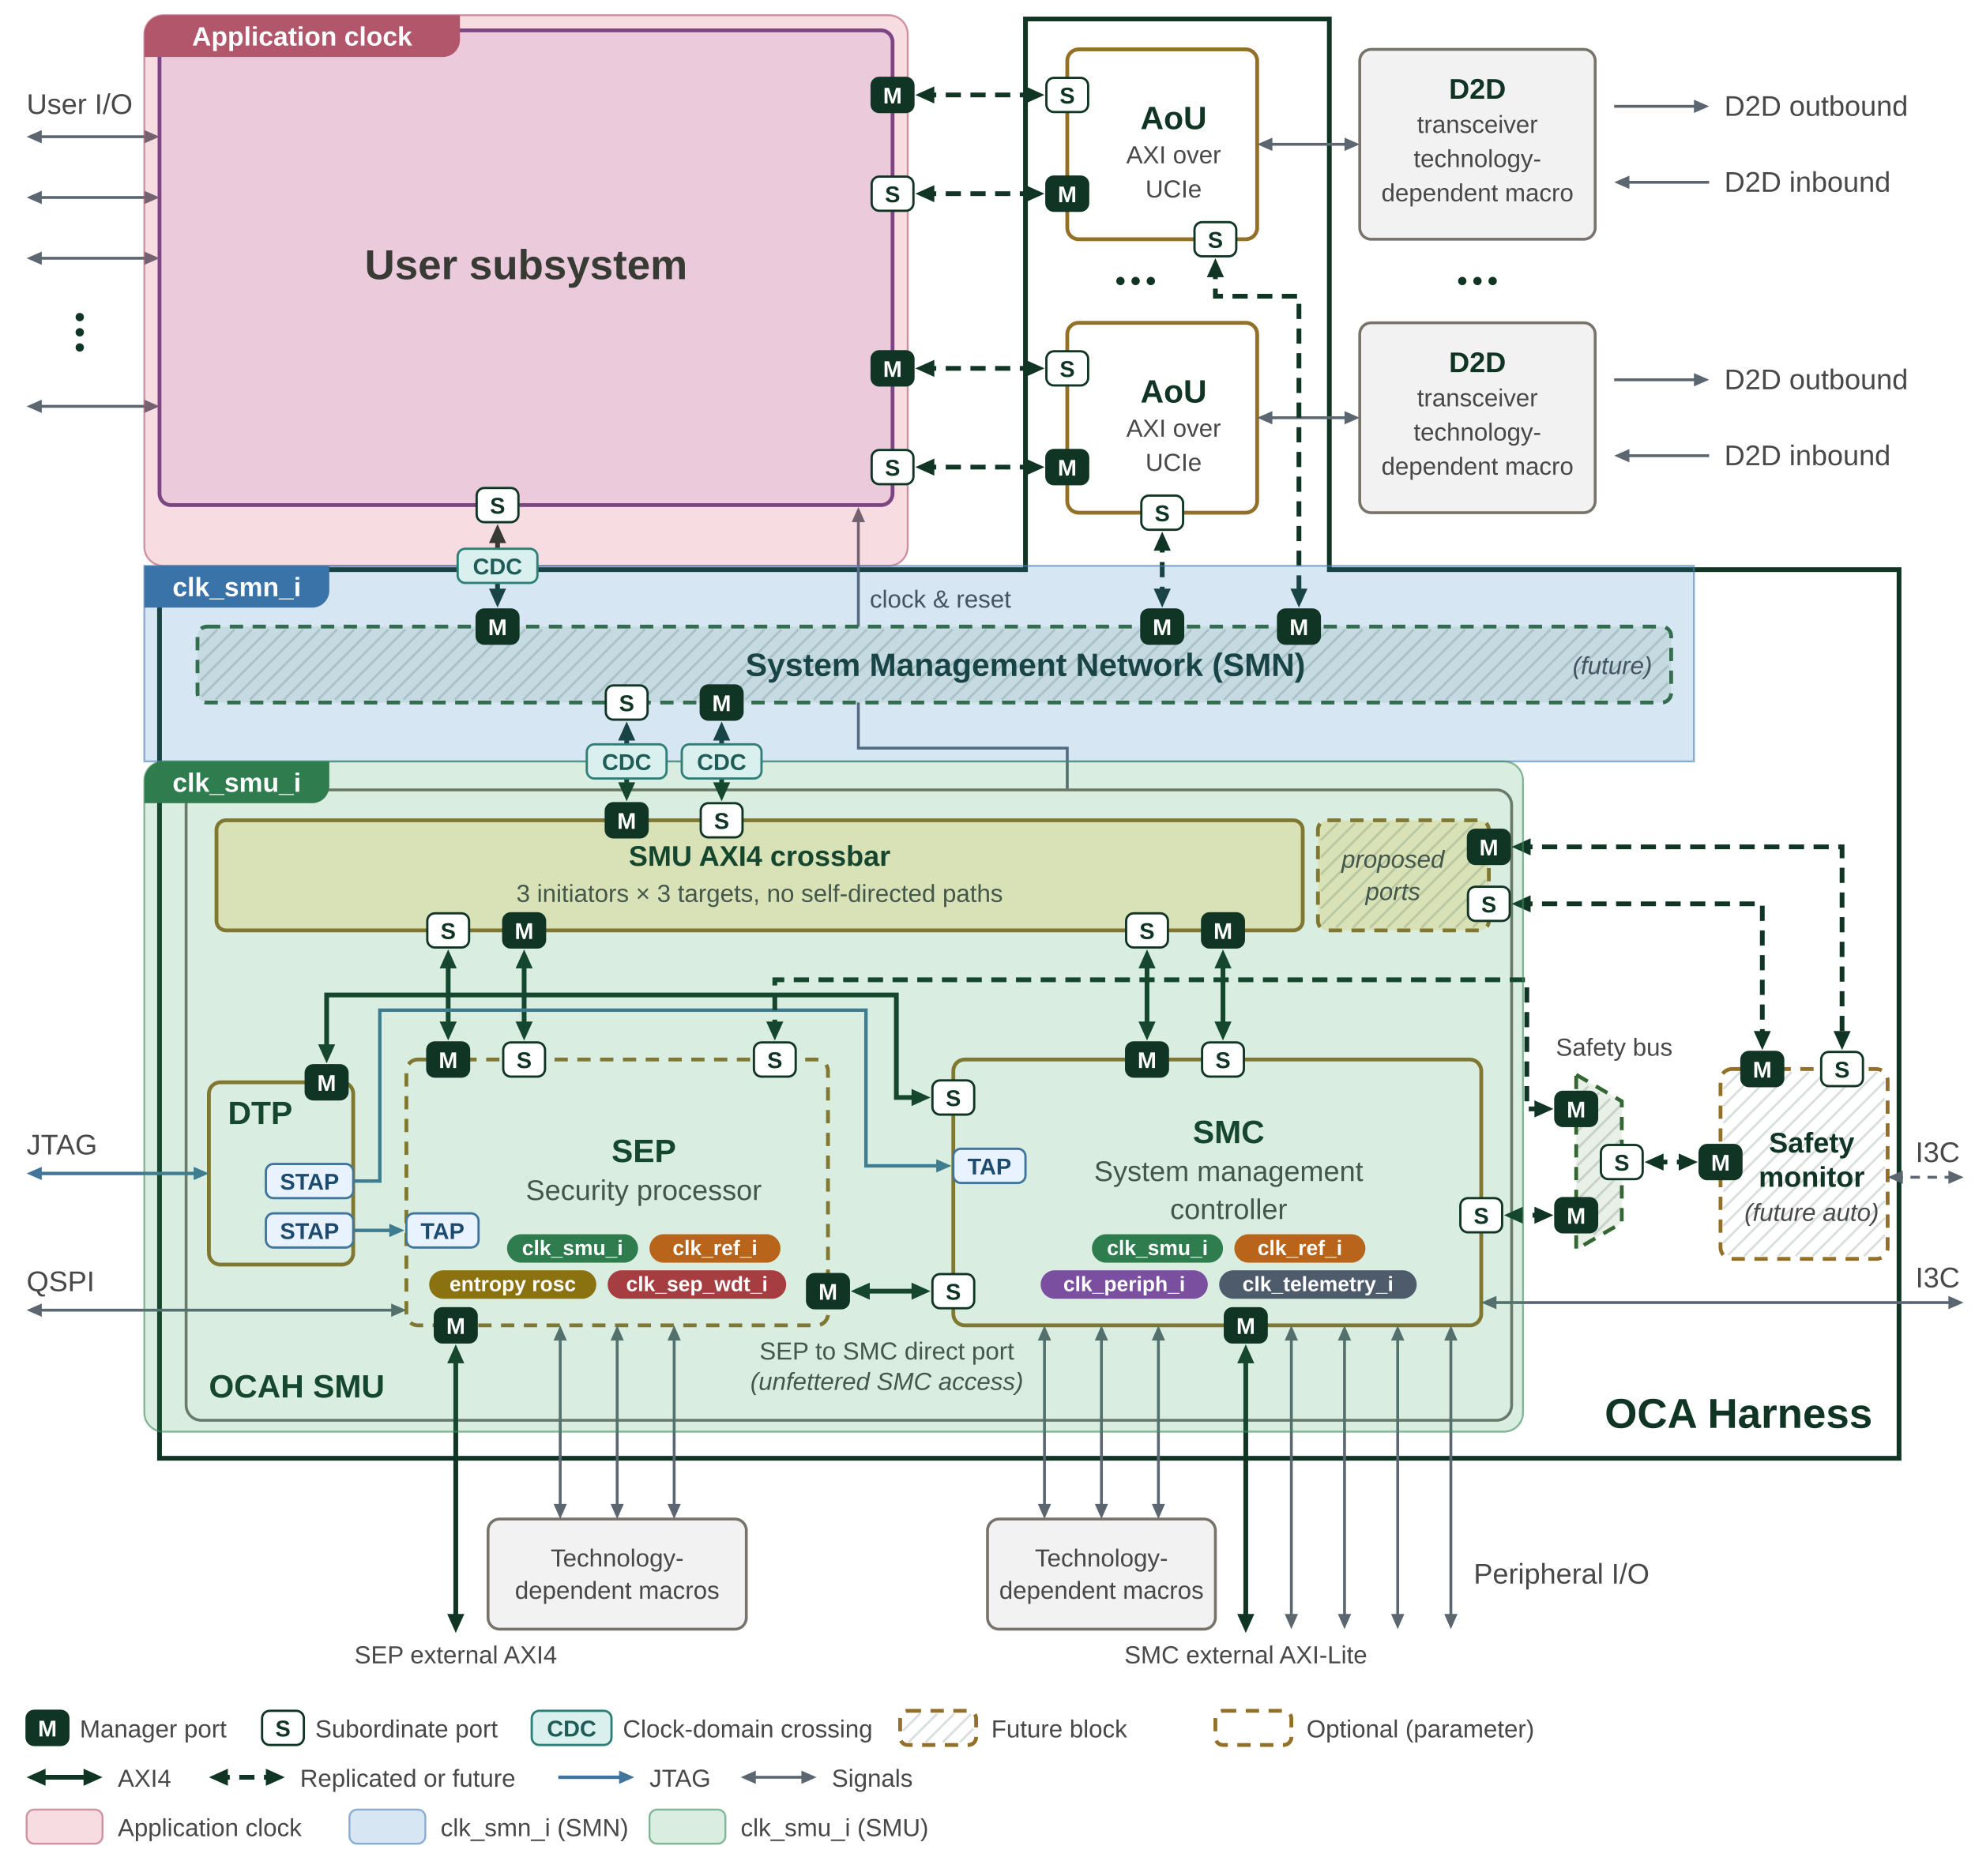
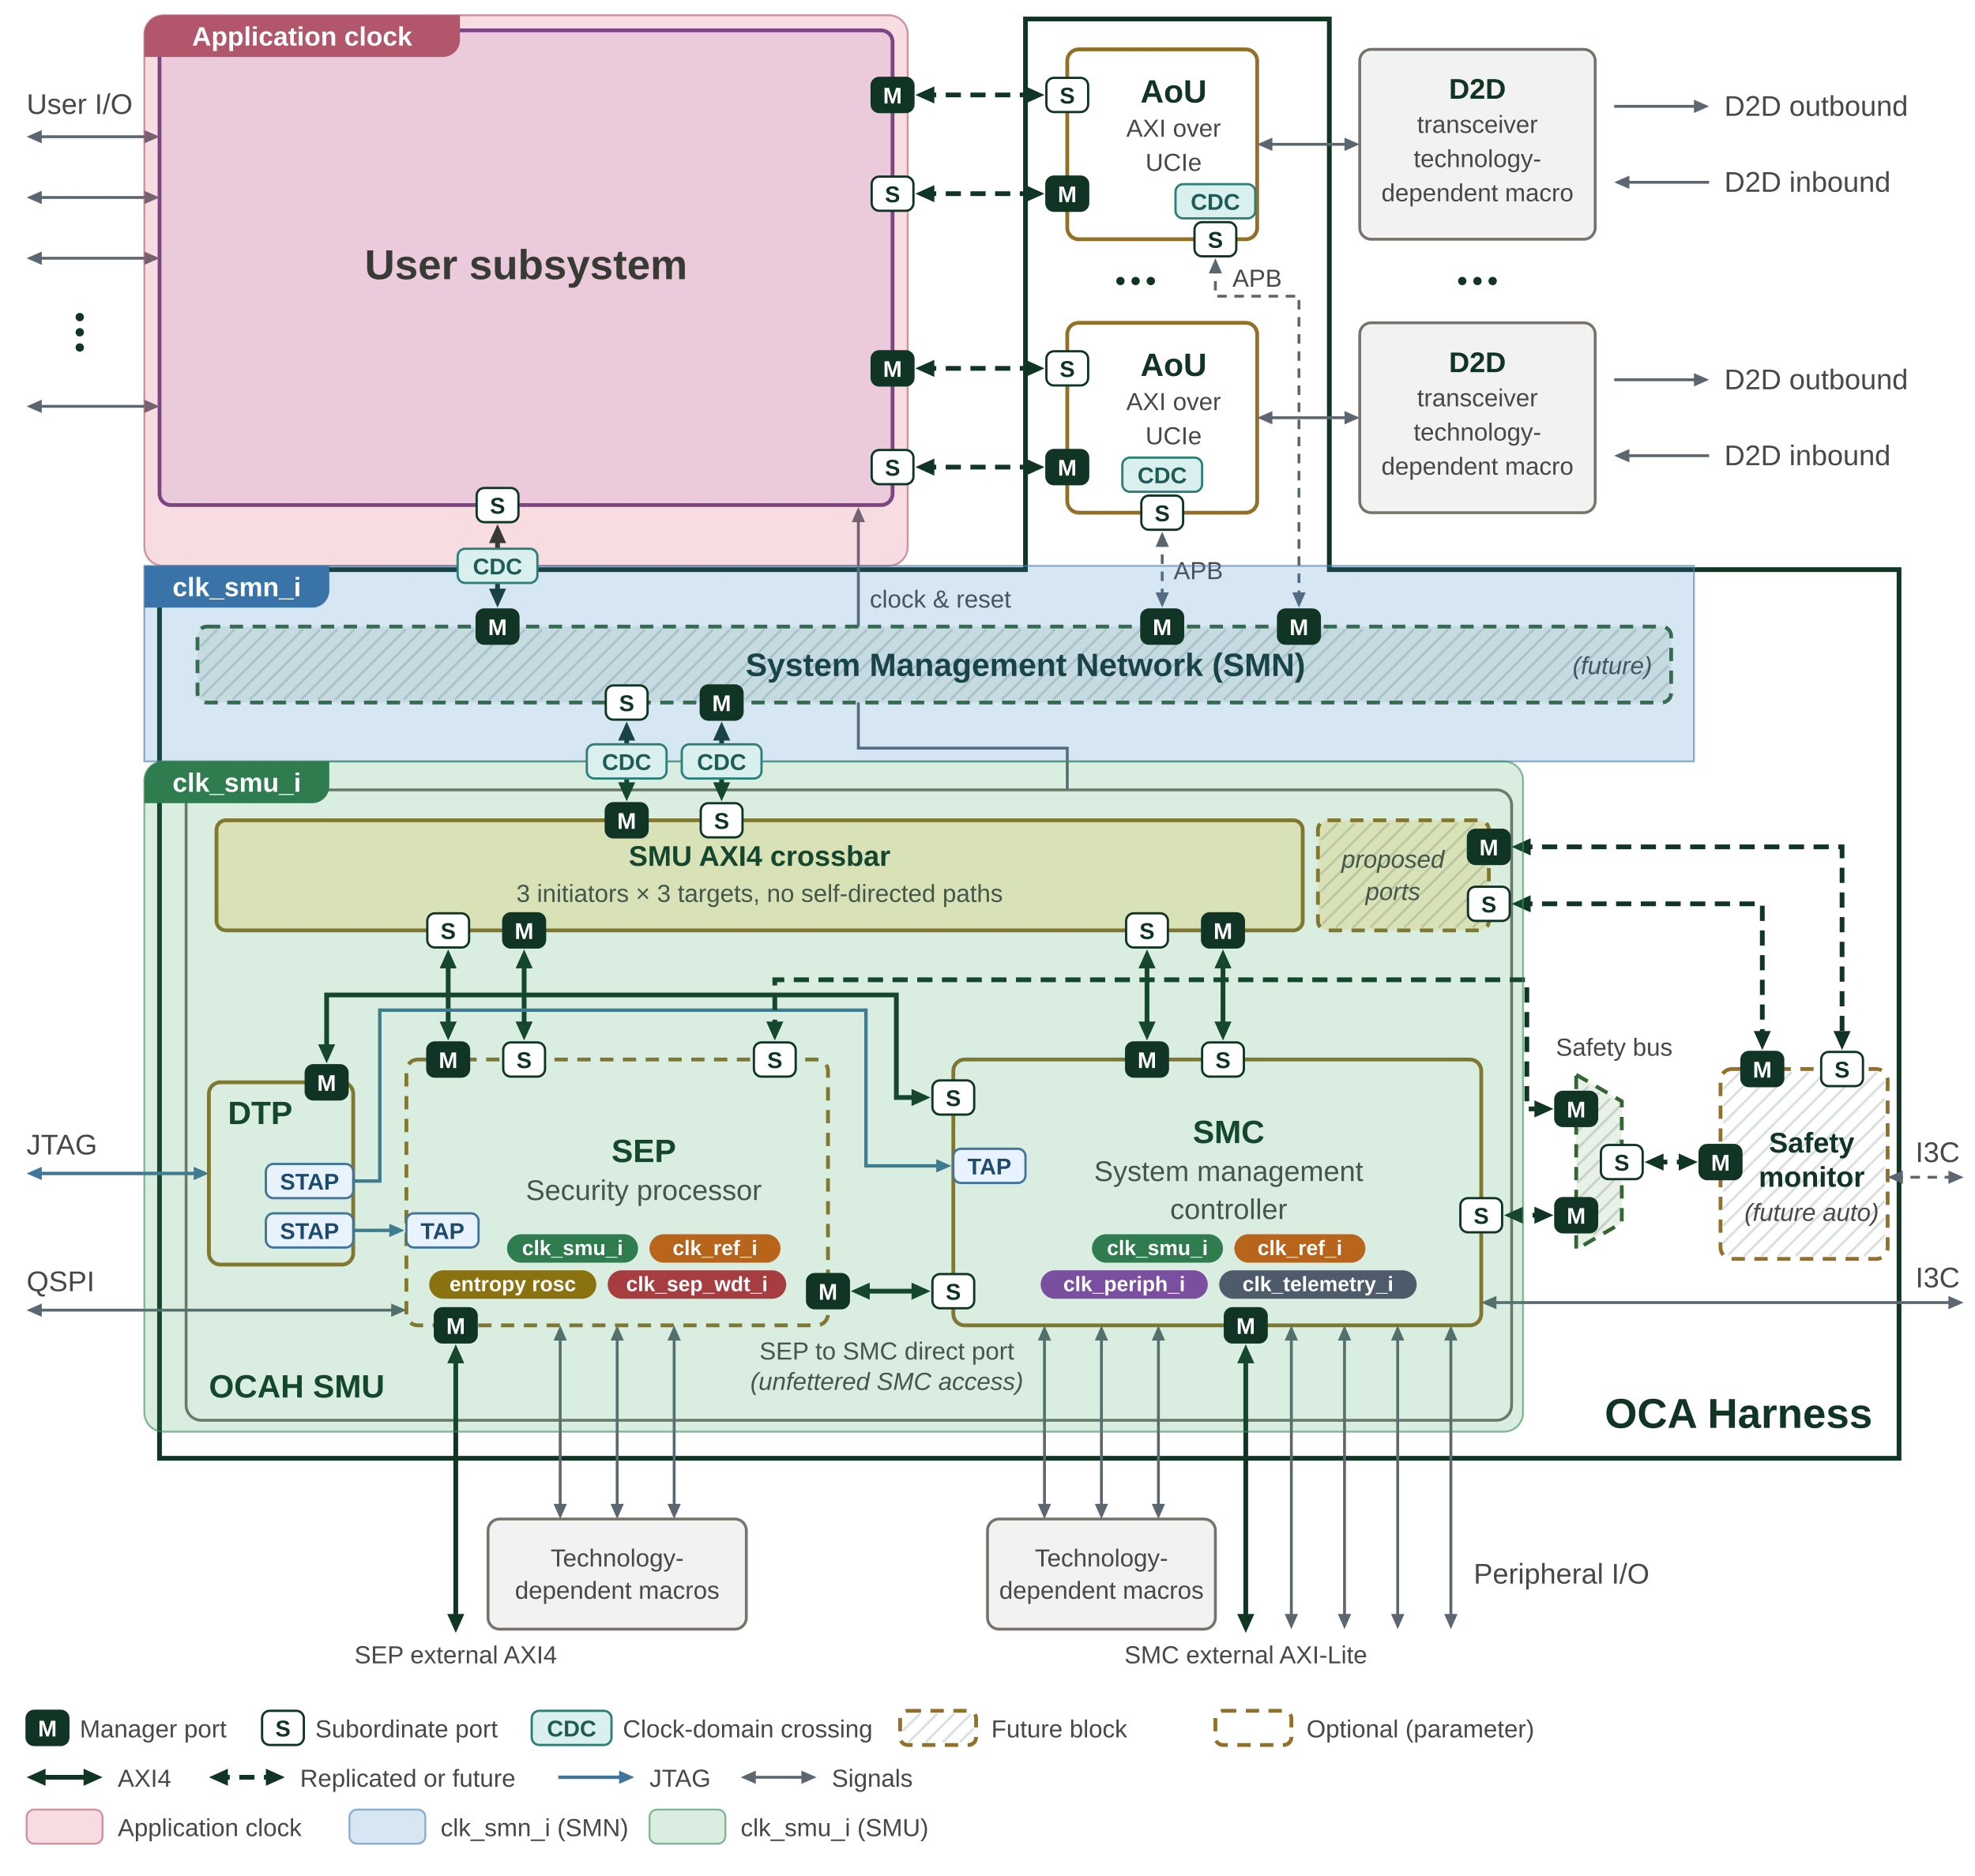
<svg xmlns="http://www.w3.org/2000/svg" width="1040" height="988" viewBox="0 0 1040 988" role="img" aria-labelledby="title desc">
  <defs>
    <marker id="ae" markerUnits="userSpaceOnUse" markerWidth="10" markerHeight="9" refX="7" refY="4.5" orient="auto">
      <path d="M0,0 L10,4.5 L0,9 Z" fill="#103525" />
    </marker>
    <marker id="as" markerUnits="userSpaceOnUse" markerWidth="10" markerHeight="9" refX="3" refY="4.5" orient="auto">
      <path d="M10,0 L0,4.5 L10,9 Z" fill="#103525" />
    </marker>
    <marker id="ge" markerUnits="userSpaceOnUse" markerWidth="8" markerHeight="7" refX="5" refY="3.5" orient="auto">
      <path d="M0,0 L8,3.5 L0,7 Z" fill="#5b6670" />
    </marker>
    <marker id="gs" markerUnits="userSpaceOnUse" markerWidth="8" markerHeight="7" refX="3" refY="3.5" orient="auto">
      <path d="M8,0 L0,3.5 L8,7 Z" fill="#5b6670" />
    </marker>
    <marker id="je" markerUnits="userSpaceOnUse" markerWidth="8" markerHeight="7" refX="5" refY="3.5" orient="auto">
      <path d="M0,0 L8,3.5 L0,7 Z" fill="#42759b" />
    </marker>
    <marker id="js" markerUnits="userSpaceOnUse" markerWidth="8" markerHeight="7" refX="3" refY="3.5" orient="auto">
      <path d="M8,0 L0,3.5 L8,7 Z" fill="#42759b" />
    </marker>
    <style>
text { font-family: Arial, sans-serif; font-size: 15px; fill: #484848; }
.t { fill: #484848; }
.b { font-size: 17px; font-weight: bold; fill: #103525; }
.bs { font-size: 15px; font-weight: bold; fill: #103525; }
.h { font-size: 22px; font-weight: bold; fill: #103525; }
.s { font-size: 13px; fill: #484848; }
.si { font-size: 13px; font-style: italic; fill: #484848; }
.pmt { font-size: 12px; font-weight: bold; fill: #ffffff; }
.pst { font-size: 12px; font-weight: bold; fill: #103525; }
.pjt { font-size: 12px; font-weight: bold; fill: #1d4b6e; }
.pct { font-size: 12px; font-weight: bold; fill: #1f5c57; }
.pm { fill: #103525; stroke: #103525; stroke-width: 1.2; }
.ps { fill: #ffffff; stroke: #103525; stroke-width: 1.2; }
.pj { fill: #e8f3ff; stroke: #42759b; stroke-width: 1.2; }
.pc { fill: #d9f0ee; stroke: #2f7f79; stroke-width: 1.2; }
.harness { fill: #ffffff; stroke: #103525; stroke-width: 2.5; }
.smu { fill: #ffffff; stroke: #77736b; stroke-width: 1.5; }
.z-app { fill: #d9546f; fill-opacity: 0.2; stroke: #b2566c; stroke-opacity: 0.6; stroke-width: 1; }
.z-smn { fill: #3b82c4; fill-opacity: 0.2; stroke: #4a7fb5; stroke-opacity: 0.6; stroke-width: 1; }
.z-smu { fill: #2e9e5b; fill-opacity: 0.18; stroke: #3d8c5c; stroke-opacity: 0.6; stroke-width: 1; }
.zp-app { fill: #b2566c; }
.zp-smn { fill: #3a73a8; }
.zp-smu { fill: #2f7d4f; }
.zlt { font-size: 14px; font-weight: bold; fill: #ffffff; }
.ck-smu { fill: #2f7d4f; }
.ck-ref { fill: #b8651b; }
.ck-per { fill: #7a4fa0; }
.ck-ros { fill: #8a7210; }
.ck-wdt { fill: #a63d40; }
.ck-tel { fill: #4d5b6b; }
.ckt { font-size: 11px; font-weight: bold; fill: #ffffff; }
.user { fill: #f0e8f8; stroke: #664488; stroke-width: 2; }
.network { fill: #e8f0e8; stroke: #336633; stroke-width: 2; }
.fabric { fill: #fff0cc; stroke: #937027; stroke-width: 2; }
.core { fill: #ffffff; stroke: #937027; stroke-width: 2; }
.future { fill: #ffffff; stroke: #937027; stroke-width: 2; }
.nostroke { stroke: none; }
.fut { fill: none; stroke-dasharray: 7 5; }
.opt { stroke-dasharray: 7 5; }
.hatch { fill: none; stroke: #103525; stroke-opacity: 0.16; stroke-width: 1.2; }
.external { fill: #f2f2f2; stroke: #77736b; stroke-width: 1.5; }
.axi { fill: none; stroke: #103525; stroke-width: 2.5; marker-start: url(#as); marker-end: url(#ae); }
.axio { fill: none; stroke: #103525; stroke-width: 2.5; stroke-dasharray: 8 5; marker-start: url(#as); marker-end: url(#ae); }
.sig { fill: none; stroke: #5b6670; stroke-width: 1.5; marker-start: url(#gs); marker-end: url(#ge); }
.sigf { fill: none; stroke: #5b6670; stroke-width: 1.5; stroke-dasharray: 5 4; marker-start: url(#gs); marker-end: url(#ge); }
.sigo { fill: none; stroke: #5b6670; stroke-width: 1.5; marker-end: url(#ge); }
.jtag { fill: none; stroke: #42759b; stroke-width: 1.8; marker-end: url(#je); }
.jtagb { fill: none; stroke: #42759b; stroke-width: 1.8; marker-start: url(#js); marker-end: url(#je); }
.sigplain { fill: none; stroke: #5b6670; stroke-width: 1.5; }
.clk { fill: none; stroke: #5b6670; stroke-width: 1.5; marker-end: url(#ge); }
</style>
  </defs>
  <rect width="1040" height="988" fill="#ffffff" />
  <path class="harness" d="M540,10 H700 V300 H1000 V768 H84 V300 H540 Z" />
  <text class="h" x="986" y="752" text-anchor="end">OCA Harness</text>
  <rect class="user" x="84" y="16" width="386" height="250" rx="6" />
  <text class="h" x="277.0" y="147.0" text-anchor="middle">User subsystem</text>
  <path class="sig" d="M17,72 L81,72" />
  <path class="sig" d="M17,104 L81,104" />
  <path class="sig" d="M17,136 L81,136" />
  <path class="sig" d="M17,214 L81,214" />
  <text class="t" x="14" y="60" text-anchor="start">User I/O</text>
  <circle cx="42" cy="167" r="2.2" fill="#103525" />
  <circle cx="42" cy="175" r="2.2" fill="#103525" />
  <circle cx="42" cy="183" r="2.2" fill="#103525" />
  <rect class="core" x="562" y="26" width="100" height="100" rx="6" />
-   <text class="b" x="618.0" y="68" text-anchor="middle">AoU</text>
-   <text class="s" x="618.0" y="86" text-anchor="middle">AXI over</text>
-   <text class="s" x="618.0" y="104" text-anchor="middle">UCIe</text>
+   <text class="b" x="618.0" y="54" text-anchor="middle">AoU</text>
+   <text class="s" x="618.0" y="72" text-anchor="middle">AXI over</text>
+   <text class="s" x="618.0" y="90" text-anchor="middle">UCIe</text>
  <path class="axio" d="M485,50 L547,50" />
  <path class="axio" d="M485,102 L547,102" />
  <rect class="external" x="716" y="26" width="124" height="100" rx="6" />
  <text class="bs" x="778.0" y="52" text-anchor="middle">D2D</text>
  <text class="s" x="778.0" y="70" text-anchor="middle">transceiver</text>
  <text class="s" x="778.0" y="88" text-anchor="middle">technology-</text>
  <text class="s" x="778.0" y="106" text-anchor="middle">dependent macro</text>
  <path class="sig" d="M665,76 L713,76" />
  <path class="sigo" d="M850,56 L897,56" />
  <text class="t" x="908" y="61" text-anchor="start">D2D outbound</text>
  <path class="sigo" d="M900,96 L853,96" />
  <text class="t" x="908" y="101" text-anchor="start">D2D inbound</text>
  <rect class="core" x="562" y="170" width="100" height="100" rx="6" />
-   <text class="b" x="618.0" y="212" text-anchor="middle">AoU</text>
-   <text class="s" x="618.0" y="230" text-anchor="middle">AXI over</text>
-   <text class="s" x="618.0" y="248" text-anchor="middle">UCIe</text>
+   <text class="b" x="618.0" y="198" text-anchor="middle">AoU</text>
+   <text class="s" x="618.0" y="216" text-anchor="middle">AXI over</text>
+   <text class="s" x="618.0" y="234" text-anchor="middle">UCIe</text>
  <path class="axio" d="M485,194 L547,194" />
  <path class="axio" d="M485,246 L547,246" />
  <rect class="external" x="716" y="170" width="124" height="100" rx="6" />
  <text class="bs" x="778.0" y="196" text-anchor="middle">D2D</text>
  <text class="s" x="778.0" y="214" text-anchor="middle">transceiver</text>
  <text class="s" x="778.0" y="232" text-anchor="middle">technology-</text>
  <text class="s" x="778.0" y="250" text-anchor="middle">dependent macro</text>
  <path class="sig" d="M665,220 L713,220" />
  <path class="sigo" d="M850,200 L897,200" />
  <text class="t" x="908" y="205" text-anchor="start">D2D outbound</text>
  <path class="sigo" d="M900,240 L853,240" />
  <text class="t" x="908" y="245" text-anchor="start">D2D inbound</text>
  <circle cx="590.0" cy="148" r="2.2" fill="#103525" />
  <circle cx="598.0" cy="148" r="2.2" fill="#103525" />
  <circle cx="606.0" cy="148" r="2.2" fill="#103525" />
  <circle cx="770.0" cy="148" r="2.2" fill="#103525" />
  <circle cx="778.0" cy="148" r="2.2" fill="#103525" />
  <circle cx="786.0" cy="148" r="2.2" fill="#103525" />
-   <path class="axio" d="M612,283 L612,317" />
-   <path class="axio" d="M640,139 L640,156 L684,156 L684,317" />
+   <path class="sigf" d="M612,283 L612,317" />
+   <text class="s" x="618" y="305" text-anchor="start">APB</text>
+   <path class="sigf" d="M640,139 L640,156 L684,156 L684,317" />
+   <text class="s" x="662" y="151" text-anchor="middle">APB</text>
  <path class="clk" d="M562,558 L562,394 L452,394 L452,270" />
  <text class="s" x="458" y="320" text-anchor="start">clock &amp; reset</text>
  <rect class="network nostroke" x="104" y="330" width="776" height="40" rx="5" />
  <path class="hatch" d="M105.5,340.5 L114.5,331.5 M105.5,349.5 L123.5,331.5 M105.5,358.5 L132.5,331.5 M106.1,366.9 L141.5,331.5 M113.5,368.5 L150.5,331.5 M122.5,368.5 L159.5,331.5 M131.5,368.5 L168.5,331.5 M140.5,368.5 L177.5,331.5 M149.5,368.5 L186.5,331.5 M158.5,368.5 L195.5,331.5 M167.5,368.5 L204.5,331.5 M176.5,368.5 L213.5,331.5 M185.5,368.5 L222.5,331.5 M194.5,368.5 L231.5,331.5 M203.5,368.5 L240.5,331.5 M212.5,368.5 L249.5,331.5 M221.5,368.5 L258.5,331.5 M230.5,368.5 L267.5,331.5 M239.5,368.5 L276.5,331.5 M248.5,368.5 L285.5,331.5 M257.5,368.5 L294.5,331.5 M266.5,368.5 L303.5,331.5 M275.5,368.5 L312.5,331.5 M284.5,368.5 L321.5,331.5 M293.5,368.5 L330.5,331.5 M302.5,368.5 L339.5,331.5 M311.5,368.5 L348.5,331.5 M320.5,368.5 L357.5,331.5 M329.5,368.5 L366.5,331.5 M338.5,368.5 L375.5,331.5 M347.5,368.5 L384.5,331.5 M356.5,368.5 L393.5,331.5 M365.5,368.5 L402.5,331.5 M374.5,368.5 L411.5,331.5 M383.5,368.5 L420.5,331.5 M392.5,368.5 L429.5,331.5 M401.5,368.5 L438.5,331.5 M410.5,368.5 L447.5,331.5 M419.5,368.5 L456.5,331.5 M428.5,368.5 L465.5,331.5 M437.5,368.5 L474.5,331.5 M446.5,368.5 L483.5,331.5 M455.5,368.5 L492.5,331.5 M464.5,368.5 L501.5,331.5 M473.5,368.5 L510.5,331.5 M482.5,368.5 L519.5,331.5 M491.5,368.5 L528.5,331.5 M500.5,368.5 L537.5,331.5 M509.5,368.5 L546.5,331.5 M518.5,368.5 L555.5,331.5 M527.5,368.5 L564.5,331.5 M536.5,368.5 L573.5,331.5 M545.5,368.5 L582.5,331.5 M554.5,368.5 L591.5,331.5 M563.5,368.5 L600.5,331.5 M572.5,368.5 L609.5,331.5 M581.5,368.5 L618.5,331.5 M590.5,368.5 L627.5,331.5 M599.5,368.5 L636.5,331.5 M608.5,368.5 L645.5,331.5 M617.5,368.5 L654.5,331.5 M626.5,368.5 L663.5,331.5 M635.5,368.5 L672.5,331.5 M644.5,368.5 L681.5,331.5 M653.5,368.5 L690.5,331.5 M662.5,368.5 L699.5,331.5 M671.5,368.5 L708.5,331.5 M680.5,368.5 L717.5,331.5 M689.5,368.5 L726.5,331.5 M698.5,368.5 L735.5,331.5 M707.5,368.5 L744.5,331.5 M716.5,368.5 L753.5,331.5 M725.5,368.5 L762.5,331.5 M734.5,368.5 L771.5,331.5 M743.5,368.5 L780.5,331.5 M752.5,368.5 L789.5,331.5 M761.5,368.5 L798.5,331.5 M770.5,368.5 L807.5,331.5 M779.5,368.5 L816.5,331.5 M788.5,368.5 L825.5,331.5 M797.5,368.5 L834.5,331.5 M806.5,368.5 L843.5,331.5 M815.5,368.5 L852.5,331.5 M824.5,368.5 L861.5,331.5 M833.5,368.5 L870.5,331.5 M842.5,368.5 L877.9,333.1 M851.5,368.5 L878.5,341.5 M860.5,368.5 L878.5,350.5 M869.5,368.5 L878.5,359.5" />
  <rect class="network fut" x="104" y="330" width="776" height="40" rx="5" />
  <text class="b" x="540" y="356" text-anchor="middle">System Management Network (SMN)</text>
  <text class="si" x="870" y="355" text-anchor="end">(future)</text>
  <path class="axi" d="M262,279 L262,317" />
  <rect class="smu" x="98" y="416" width="698" height="332" rx="8" />
  <text class="b" x="110" y="736" text-anchor="start">OCAH SMU</text>
  <rect class="fabric" x="114" y="432" width="572" height="58" rx="5" />
  <text class="bs" x="400.0" y="456" text-anchor="middle">SMU AXI4 crossbar</text>
  <text class="s" x="400.0" y="475" text-anchor="middle">3 initiators × 3 targets, no self-directed paths</text>
  <rect class="fabric nostroke" x="694" y="432" width="90" height="58" rx="5" />
  <path class="hatch" d="M695.5,442.5 L704.5,433.5 M695.5,451.5 L713.5,433.5 M695.5,460.5 L722.5,433.5 M695.5,469.5 L731.5,433.5 M695.5,478.5 L740.5,433.5 M696.1,486.9 L749.5,433.5 M703.5,488.5 L758.5,433.5 M712.5,488.5 L767.5,433.5 M721.5,488.5 L776.5,433.5 M730.5,488.5 L782.4,436.6 M739.5,488.5 L782.5,445.5 M748.5,488.5 L782.5,454.5 M757.5,488.5 L782.5,463.5 M766.5,488.5 L782.5,472.5 M775.5,488.5 L782.5,481.5" />
  <rect class="fabric fut" x="694" y="432" width="90" height="58" rx="5" />
  <text class="si" x="733.5" y="457" text-anchor="middle">proposed</text>
  <text class="si" x="733.5" y="474" text-anchor="middle">ports</text>
  <path class="axi" d="M330,383 L330,419" />
  <path class="axi" d="M380,383 L380,419" />
  <rect class="core" x="110" y="570" width="76" height="96" rx="6" />
  <text class="b" x="120" y="592" text-anchor="start">DTP</text>
  <rect class="core opt" x="214" y="558" width="222" height="140" rx="6" />
  <text class="b" x="339.0" y="612" text-anchor="middle">SEP</text>
  <text class="t" x="339.0" y="632" text-anchor="middle">Security processor</text>
  <rect class="core" x="502" y="558" width="278" height="140" rx="6" />
  <text class="b" x="647.0" y="602" text-anchor="middle">SMC</text>
  <text class="t" x="647.0" y="622" text-anchor="middle">System management</text>
  <text class="t" x="647.0" y="642" text-anchor="middle">controller</text>
  <path class="axi" d="M236,503 L236,545" />
  <path class="axi" d="M276,503 L276,545" />
  <path class="axi" d="M604,503 L604,545" />
  <path class="axi" d="M644,503 L644,545" />
  <path class="axi" d="M172,557 L172,524 L472,524 L472,578 L487,578" />
  <path class="jtag" d="M186,622 L200,622 L200,532 L456,532 L456,614 L498,614" />
  <path class="jtag" d="M186,648 L210,648" />
  <path class="axi" d="M451,680 L487,680" />
  <text class="s" x="467" y="716" text-anchor="middle">SEP to SMC direct port</text>
  <text class="si" x="467" y="732" text-anchor="middle">(unfettered SMC access)</text>
  <path class="network nostroke" d="M830,566 L854,580 L854,644 L830,658 Z" />
  <path class="hatch" d="M830.7,568.8 L830.7,568.8 M830.7,577.8 L836.4,572.1 M830.7,586.8 L842.1,575.4 M830.7,595.8 L847.8,578.7 M830.7,604.8 L853.3,582.2 M830.7,613.8 L853.3,591.2 M830.7,622.8 L853.3,600.2 M830.7,631.8 L853.3,609.2 M830.7,640.8 L853.3,618.2 M830.7,649.8 L853.3,627.2 M839.2,650.3 L853.3,636.2" />
  <path class="network fut" d="M830,566 L854,580 L854,644 L830,658 Z" />
  <text class="s" x="850" y="556" text-anchor="middle">Safety bus</text>
  <path class="axio" d="M408,545 L408,516 L804,516 L804,584 L815,584" />
  <path class="axio" d="M815,640 L795,640" />
  <rect class="future nostroke" x="906" y="563" width="88" height="100" rx="6" />
  <path class="hatch" d="M907.5,573.5 L916.5,564.5 M907.5,582.5 L925.5,564.5 M907.5,591.5 L934.5,564.5 M907.5,600.5 L943.5,564.5 M907.5,609.5 L952.5,564.5 M907.5,618.5 L961.5,564.5 M907.5,627.5 L970.5,564.5 M907.5,636.5 L979.5,564.5 M907.5,645.5 L988.4,564.6 M907.5,654.5 L992.5,569.5 M910.0,661.0 L992.5,578.5 M918.5,661.5 L992.5,587.5 M927.5,661.5 L992.5,596.5 M936.5,661.5 L992.5,605.5 M945.5,661.5 L992.5,614.5 M954.5,661.5 L992.5,623.5 M963.5,661.5 L992.5,632.5 M972.5,661.5 L992.5,641.5 M981.5,661.5 L992.5,650.5" />
  <rect class="future fut" x="906" y="563" width="88" height="100" rx="6" />
  <text class="bs" x="954.0" y="607" text-anchor="middle">Safety</text>
  <text class="bs" x="954.0" y="625" text-anchor="middle">monitor</text>
  <text class="si" x="954.0" y="643" text-anchor="middle">(future auto)</text>
  <path class="axio" d="M891,612 L869,612" />
  <path class="axio" d="M799,446 L970,446 L970,550" />
  <path class="axio" d="M799,476 L928,476 L928,550" />
  <path class="jtagb" d="M17,618 L107,618" />
  <text class="t" x="14" y="608" text-anchor="start">JTAG</text>
  <path class="sig" d="M17,690 L211,690" />
  <text class="t" x="14" y="680" text-anchor="start">QSPI</text>
  <path class="sigf" d="M997,620 L1031,620" />
  <text class="t" x="1032" y="612" text-anchor="end">I3C</text>
  <path class="sig" d="M783,686 L1031,686" />
  <text class="t" x="1032" y="678" text-anchor="end">I3C</text>
  <rect class="external" x="257.0" y="800" width="136" height="58" rx="6" />
  <text class="s" x="325.0" y="825" text-anchor="middle">Technology-</text>
  <text class="s" x="325.0" y="842" text-anchor="middle">dependent macros</text>
  <path class="sig" d="M295,701 L295,797" />
  <path class="sig" d="M325,701 L325,797" />
  <path class="sig" d="M355,701 L355,797" />
  <rect class="external" x="520" y="800" width="120" height="58" rx="6" />
  <text class="s" x="580" y="825" text-anchor="middle">Technology-</text>
  <text class="s" x="580" y="842" text-anchor="middle">dependent macros</text>
  <path class="sig" d="M550,701 L550,797" />
  <path class="sig" d="M580,701 L580,797" />
  <path class="sig" d="M610,701 L610,797" />
  <path class="axi" d="M240,711 L240,857" />
  <text class="s" x="240" y="876" text-anchor="middle">SEP external AXI4</text>
  <path class="axi" d="M656,711 L656,857" />
  <text class="s" x="656" y="876" text-anchor="middle">SMC external AXI-Lite</text>
  <path class="sig" d="M680,701 L680,855" />
  <path class="sig" d="M708,701 L708,855" />
  <path class="sig" d="M736,701 L736,855" />
  <path class="sig" d="M764,701 L764,855" />
  <text class="t" x="776" y="834" text-anchor="start">Peripheral I/O</text>
  <text class="s" x="42" y="915" text-anchor="start">Manager port</text>
  <text class="s" x="166" y="915" text-anchor="start">Subordinate port</text>
  <text class="s" x="328" y="915" text-anchor="start">Clock-domain crossing</text>
  <rect class="future nostroke" x="474" y="901" width="40" height="18" rx="4" />
  <path class="hatch" d="M475.5,911.5 L484.5,902.5 M478.5,917.5 L493.5,902.5 M487.5,917.5 L502.5,902.5 M496.5,917.5 L511.2,902.8 M505.5,917.5 L512.5,910.5" />
  <rect class="future fut" x="474" y="901" width="40" height="18" rx="4" />
  <text class="s" x="522" y="915" text-anchor="start">Future block</text>
  <rect class="core opt" x="640" y="901" width="40" height="18" rx="4" />
  <text class="s" x="688" y="915" text-anchor="start">Optional (parameter)</text>
  <path class="axi" d="M17,936 L51,936" />
  <text class="s" x="62" y="941" text-anchor="start">AXI4</text>
  <path class="axio" d="M113,936 L147,936" />
  <text class="s" x="158" y="941" text-anchor="start">Replicated or future</text>
  <path class="jtag" d="M294,936 L331,936" />
  <text class="s" x="342" y="941" text-anchor="start">JTAG</text>
  <path class="sig" d="M393,936 L427,936" />
  <text class="s" x="438" y="941" text-anchor="start">Signals</text>
  <rect class="z-app" x="14" y="953" width="40" height="18" rx="4" />
  <text class="s" x="62" y="967" text-anchor="start">Application clock</text>
  <rect class="z-smn" x="184" y="953" width="40" height="18" rx="4" />
  <text class="s" x="232" y="967" text-anchor="start">clk_smn_i (SMN)</text>
  <rect class="z-smu" x="342" y="953" width="40" height="18" rx="4" />
  <text class="s" x="390" y="967" text-anchor="start">clk_smu_i (SMU)</text>
  <rect class="z-app" x="76" y="8" width="402" height="290.0" rx="10" />
  <rect class="z-smn" x="76" y="298.0" width="816" height="103.0" rx="0" />
  <rect class="z-smu" x="76" y="401.0" width="726" height="353.0" rx="10" />
  <rect class="pm" x="459.0" y="41.0" width="22" height="18" rx="4" />
  <text class="pmt" x="470" y="54.5" text-anchor="middle">M</text>
  <rect class="ps" x="459.0" y="93.0" width="22" height="18" rx="4" />
  <text class="pst" x="470" y="106.5" text-anchor="middle">S</text>
  <rect class="ps" x="551.0" y="41.0" width="22" height="18" rx="4" />
  <text class="pst" x="562" y="54.5" text-anchor="middle">S</text>
  <rect class="pm" x="551.0" y="93.0" width="22" height="18" rx="4" />
  <text class="pmt" x="562" y="106.5" text-anchor="middle">M</text>
  <rect class="pm" x="459.0" y="185.0" width="22" height="18" rx="4" />
  <text class="pmt" x="470" y="198.5" text-anchor="middle">M</text>
  <rect class="ps" x="459.0" y="237.0" width="22" height="18" rx="4" />
  <text class="pst" x="470" y="250.5" text-anchor="middle">S</text>
  <rect class="ps" x="551.0" y="185.0" width="22" height="18" rx="4" />
  <text class="pst" x="562" y="198.5" text-anchor="middle">S</text>
  <rect class="pm" x="551.0" y="237.0" width="22" height="18" rx="4" />
  <text class="pmt" x="562" y="250.5" text-anchor="middle">M</text>
  <rect class="ps" x="601.0" y="261.0" width="22" height="18" rx="4" />
  <text class="pst" x="612" y="274.5" text-anchor="middle">S</text>
  <rect class="pm" x="601.0" y="321.0" width="22" height="18" rx="4" />
  <text class="pmt" x="612" y="334.5" text-anchor="middle">M</text>
  <rect class="ps" x="629.0" y="117.0" width="22" height="18" rx="4" />
  <text class="pst" x="640" y="130.5" text-anchor="middle">S</text>
  <rect class="pm" x="673.0" y="321.0" width="22" height="18" rx="4" />
  <text class="pmt" x="684" y="334.5" text-anchor="middle">M</text>
  <rect class="ps" x="251.0" y="257.0" width="22" height="18" rx="4" />
  <text class="pst" x="262" y="270.5" text-anchor="middle">S</text>
  <rect class="pm" x="251.0" y="321.0" width="22" height="18" rx="4" />
  <text class="pmt" x="262" y="334.5" text-anchor="middle">M</text>
  <rect class="pc" x="241.0" y="289.0" width="42" height="18" rx="4" />
  <text class="pct" x="262" y="302.5" text-anchor="middle">CDC</text>
+   <rect class="pc" x="619.0" y="97.0" width="42" height="18" rx="4" />
+   <text class="pct" x="640" y="110.5" text-anchor="middle">CDC</text>
+   <rect class="pc" x="591.0" y="241.0" width="42" height="18" rx="4" />
+   <text class="pct" x="612" y="254.5" text-anchor="middle">CDC</text>
  <rect class="ps" x="319.0" y="361.0" width="22" height="18" rx="4" />
  <text class="pst" x="330" y="374.5" text-anchor="middle">S</text>
  <rect class="pm" x="319.0" y="423.0" width="22" height="18" rx="4" />
  <text class="pmt" x="330" y="436.5" text-anchor="middle">M</text>
  <rect class="pc" x="309.0" y="392.0" width="42" height="18" rx="4" />
  <text class="pct" x="330" y="405.5" text-anchor="middle">CDC</text>
  <rect class="pm" x="369.0" y="361.0" width="22" height="18" rx="4" />
  <text class="pmt" x="380" y="374.5" text-anchor="middle">M</text>
  <rect class="ps" x="369.0" y="423.0" width="22" height="18" rx="4" />
  <text class="pst" x="380" y="436.5" text-anchor="middle">S</text>
  <rect class="pc" x="359.0" y="392.0" width="42" height="18" rx="4" />
  <text class="pct" x="380" y="405.5" text-anchor="middle">CDC</text>
  <rect class="pm" x="161.0" y="561.0" width="22" height="18" rx="4" />
  <text class="pmt" x="172" y="574.5" text-anchor="middle">M</text>
  <rect class="pj" x="140.0" y="613.0" width="46" height="18" rx="4" />
  <text class="pjt" x="163" y="626.5" text-anchor="middle">STAP</text>
  <rect class="pj" x="140.0" y="639.0" width="46" height="18" rx="4" />
  <text class="pjt" x="163" y="652.5" text-anchor="middle">STAP</text>
  <rect class="ps" x="225.0" y="481.0" width="22" height="18" rx="4" />
  <text class="pst" x="236" y="494.5" text-anchor="middle">S</text>
  <rect class="pm" x="225.0" y="549.0" width="22" height="18" rx="4" />
  <text class="pmt" x="236" y="562.5" text-anchor="middle">M</text>
  <rect class="pm" x="265.0" y="481.0" width="22" height="18" rx="4" />
  <text class="pmt" x="276" y="494.5" text-anchor="middle">M</text>
  <rect class="ps" x="265.0" y="549.0" width="22" height="18" rx="4" />
  <text class="pst" x="276" y="562.5" text-anchor="middle">S</text>
  <rect class="ps" x="593.0" y="481.0" width="22" height="18" rx="4" />
  <text class="pst" x="604" y="494.5" text-anchor="middle">S</text>
  <rect class="pm" x="593.0" y="549.0" width="22" height="18" rx="4" />
  <text class="pmt" x="604" y="562.5" text-anchor="middle">M</text>
  <rect class="pm" x="633.0" y="481.0" width="22" height="18" rx="4" />
  <text class="pmt" x="644" y="494.5" text-anchor="middle">M</text>
  <rect class="ps" x="633.0" y="549.0" width="22" height="18" rx="4" />
  <text class="pst" x="644" y="562.5" text-anchor="middle">S</text>
  <rect class="ps" x="491.0" y="569.0" width="22" height="18" rx="4" />
  <text class="pst" x="502" y="582.5" text-anchor="middle">S</text>
  <rect class="pj" x="502.0" y="605.0" width="38" height="18" rx="4" />
  <text class="pjt" x="521" y="618.5" text-anchor="middle">TAP</text>
  <rect class="pj" x="214.0" y="639.0" width="38" height="18" rx="4" />
  <text class="pjt" x="233" y="652.5" text-anchor="middle">TAP</text>
  <rect class="pm" x="425.0" y="671.0" width="22" height="18" rx="4" />
  <text class="pmt" x="436" y="684.5" text-anchor="middle">M</text>
  <rect class="ps" x="491.0" y="671.0" width="22" height="18" rx="4" />
  <text class="pst" x="502" y="684.5" text-anchor="middle">S</text>
  <rect class="ps" x="397.0" y="549.0" width="22" height="18" rx="4" />
  <text class="pst" x="408" y="562.5" text-anchor="middle">S</text>
  <rect class="pm" x="819.0" y="575.0" width="22" height="18" rx="4" />
  <text class="pmt" x="830" y="588.5" text-anchor="middle">M</text>
  <rect class="pm" x="819.0" y="631.0" width="22" height="18" rx="4" />
  <text class="pmt" x="830" y="644.5" text-anchor="middle">M</text>
  <rect class="ps" x="769.0" y="631.0" width="22" height="18" rx="4" />
  <text class="pst" x="780" y="644.5" text-anchor="middle">S</text>
  <rect class="pm" x="895.0" y="603.0" width="22" height="18" rx="4" />
  <text class="pmt" x="906" y="616.5" text-anchor="middle">M</text>
  <rect class="ps" x="843.0" y="603.0" width="22" height="18" rx="4" />
  <text class="pst" x="854" y="616.5" text-anchor="middle">S</text>
  <rect class="pm" x="773.0" y="437.0" width="22" height="18" rx="4" />
  <text class="pmt" x="784" y="450.5" text-anchor="middle">M</text>
  <rect class="ps" x="959.0" y="554.0" width="22" height="18" rx="4" />
  <text class="pst" x="970" y="567.5" text-anchor="middle">S</text>
  <rect class="ps" x="773.0" y="467.0" width="22" height="18" rx="4" />
  <text class="pst" x="784" y="480.5" text-anchor="middle">S</text>
  <rect class="pm" x="917.0" y="554.0" width="22" height="18" rx="4" />
  <text class="pmt" x="928" y="567.5" text-anchor="middle">M</text>
  <rect class="pm" x="229.0" y="689.0" width="22" height="18" rx="4" />
  <text class="pmt" x="240" y="702.5" text-anchor="middle">M</text>
  <rect class="pm" x="645.0" y="689.0" width="22" height="18" rx="4" />
  <text class="pmt" x="656" y="702.5" text-anchor="middle">M</text>
  <rect class="pm" x="14.0" y="901" width="22" height="18" rx="4" />
  <text class="pmt" x="25" y="914.5" text-anchor="middle">M</text>
  <rect class="ps" x="138.0" y="901" width="22" height="18" rx="4" />
  <text class="pst" x="149" y="914.5" text-anchor="middle">S</text>
  <rect class="pc" x="280.0" y="901" width="42" height="18" rx="4" />
  <text class="pct" x="301" y="914.5" text-anchor="middle">CDC</text>
  <path class="zp-app" d="M76,30 V18 A10,10 0 0 1 86,8 H242.2 V21 A9,9 0 0 1 233.2,30 Z" />
  <text class="zlt" x="159.1" y="24" text-anchor="middle">Application clock</text>
  <path class="zp-smn" d="M76,320.0 V298.0 H173.4 V311.0 A9,9 0 0 1 164.4,320.0 Z" />
  <text class="zlt" x="124.7" y="314.0" text-anchor="middle">clk_smn_i</text>
  <path class="zp-smu" d="M76,423.0 V411.0 A10,10 0 0 1 86,401.0 H173.4 V414.0 A9,9 0 0 1 164.4,423.0 Z" />
  <text class="zlt" x="124.7" y="417.0" text-anchor="middle">clk_smu_i</text>
  <rect class="ck-smu" x="267" y="650" width="69" height="15" rx="7.5" />
  <text class="ckt" x="301.5" y="661" text-anchor="middle">clk_smu_i</text>
  <rect class="ck-ref" x="342" y="650" width="69" height="15" rx="7.5" />
  <text class="ckt" x="376.5" y="661" text-anchor="middle">clk_ref_i</text>
  <rect class="ck-ros" x="226" y="669" width="88" height="15" rx="7.5" />
  <text class="ckt" x="270" y="680" text-anchor="middle">entropy rosc</text>
  <rect class="ck-wdt" x="320" y="669" width="94" height="15" rx="7.5" />
  <text class="ckt" x="367" y="680" text-anchor="middle">clk_sep_wdt_i</text>
  <rect class="ck-smu" x="575" y="650" width="69" height="15" rx="7.5" />
  <text class="ckt" x="609.5" y="661" text-anchor="middle">clk_smu_i</text>
  <rect class="ck-ref" x="650" y="650" width="69" height="15" rx="7.5" />
  <text class="ckt" x="684.5" y="661" text-anchor="middle">clk_ref_i</text>
  <rect class="ck-per" x="548" y="669" width="88" height="15" rx="7.5" />
  <text class="ckt" x="592" y="680" text-anchor="middle">clk_periph_i</text>
  <rect class="ck-tel" x="642" y="669" width="104" height="15" rx="7.5" />
  <text class="ckt" x="694" y="680" text-anchor="middle">clk_telemetry_i</text>
</svg>
